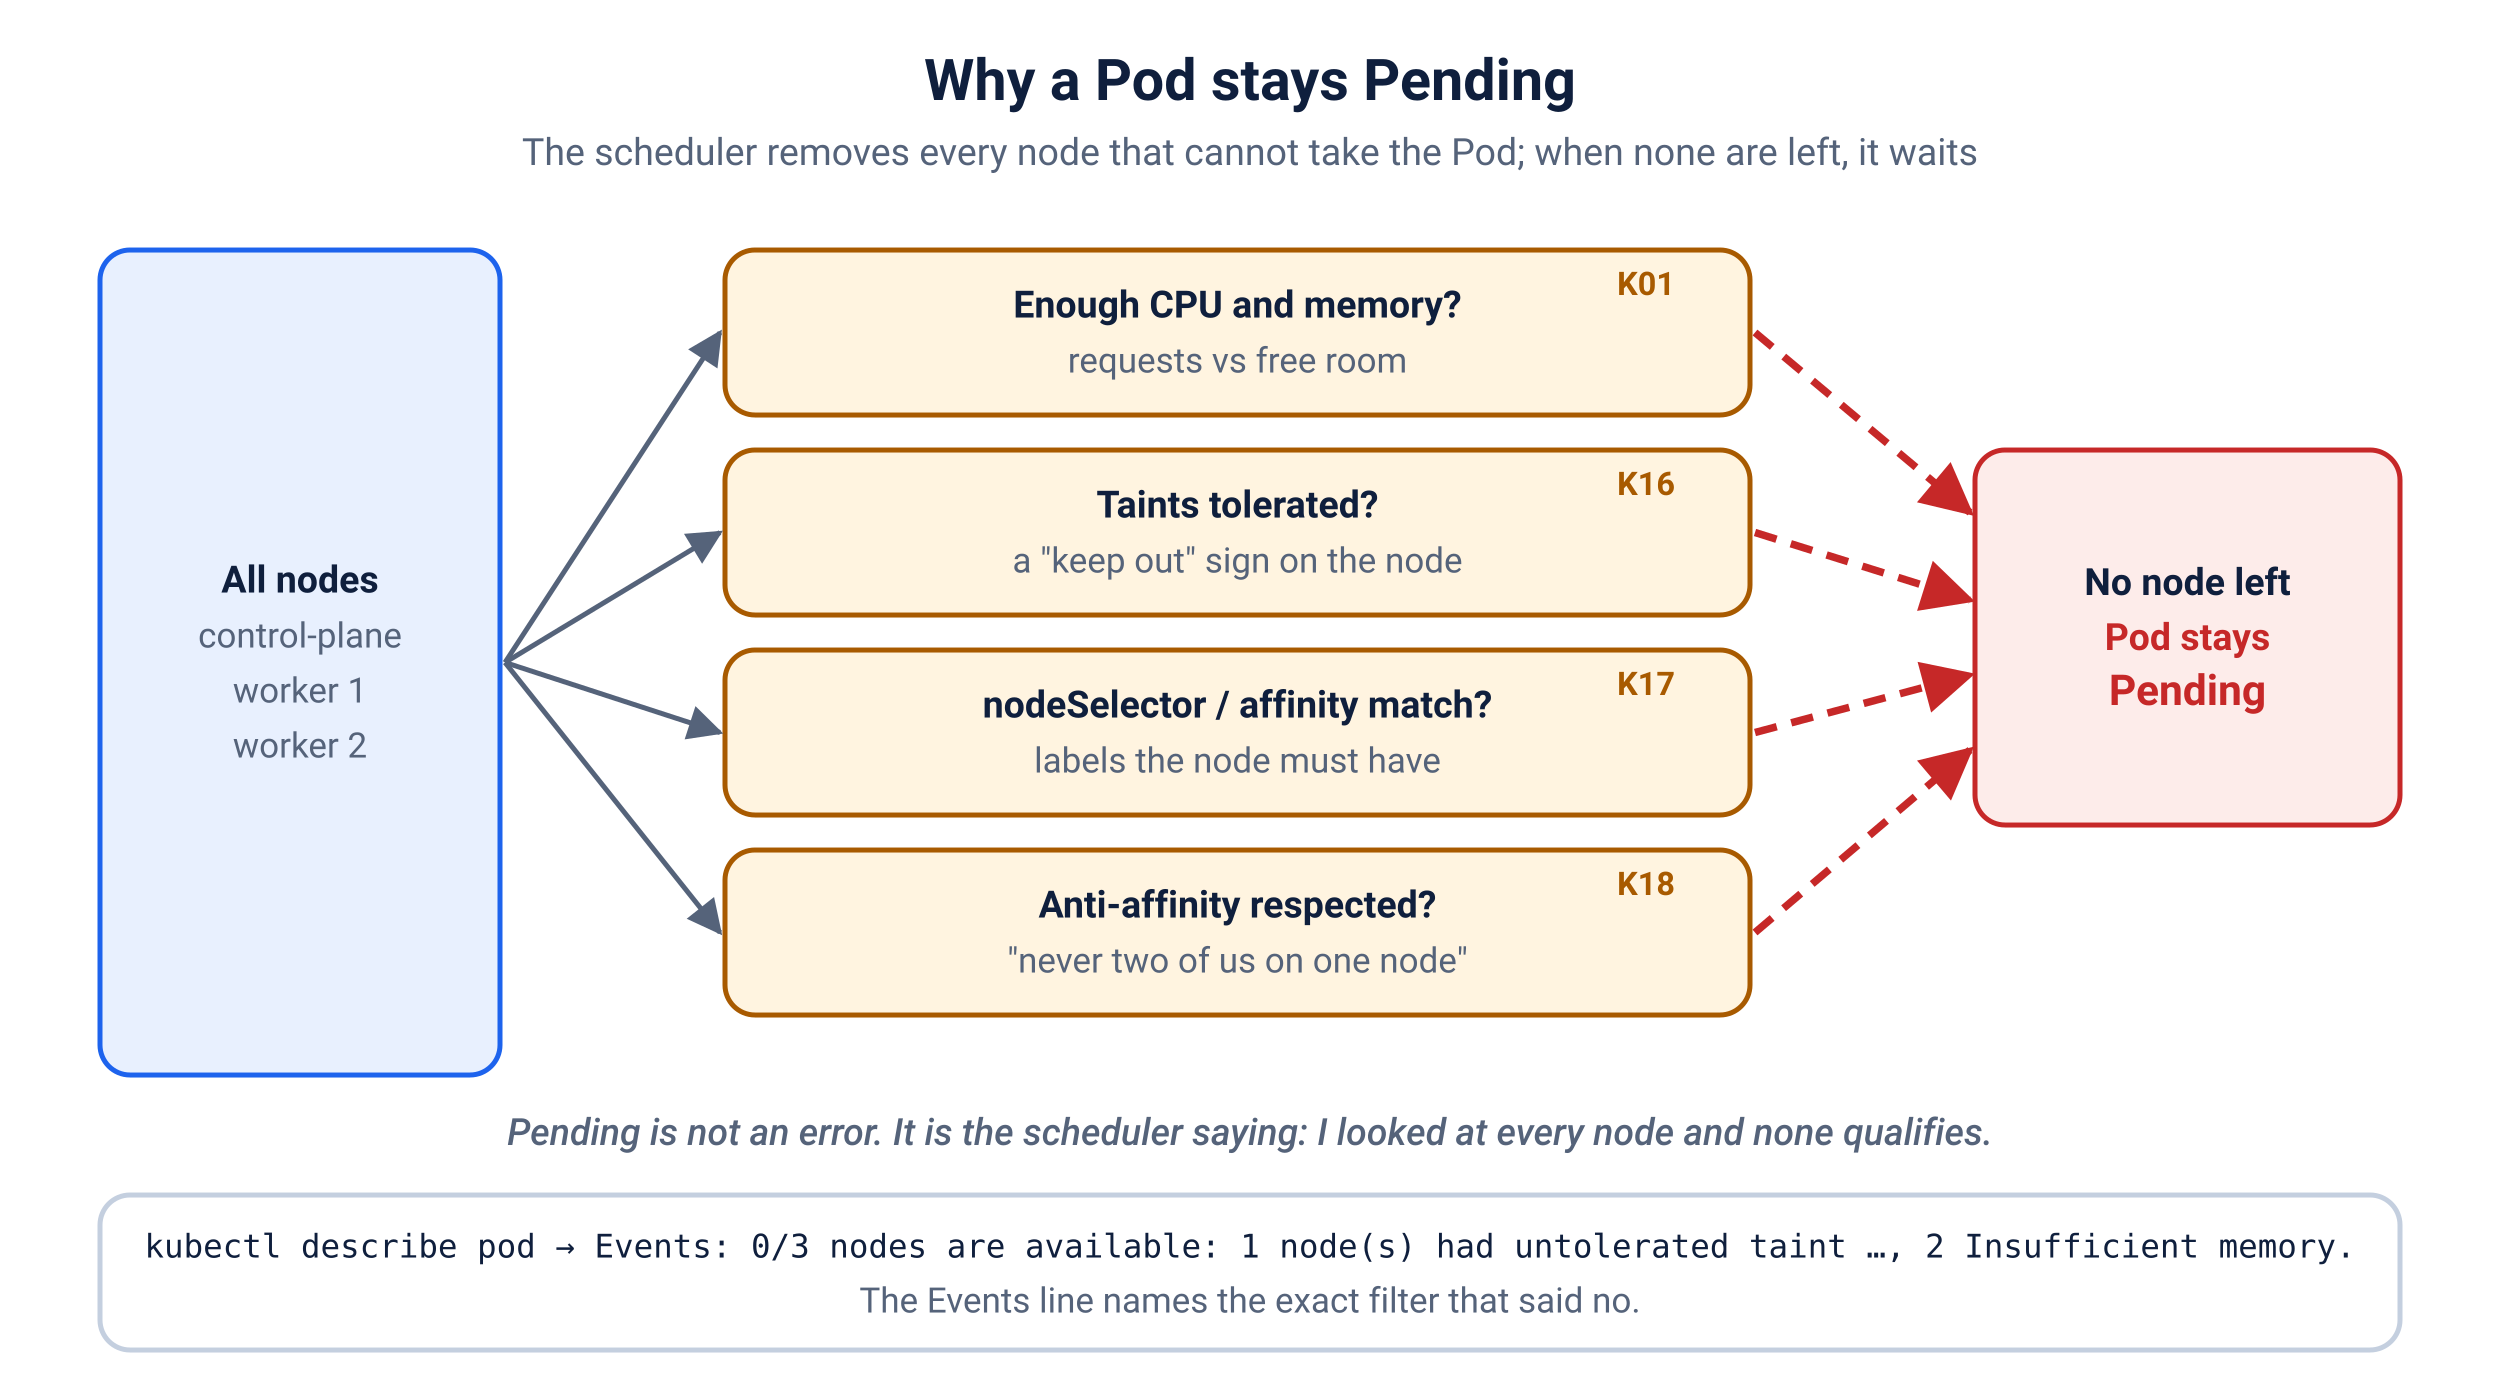
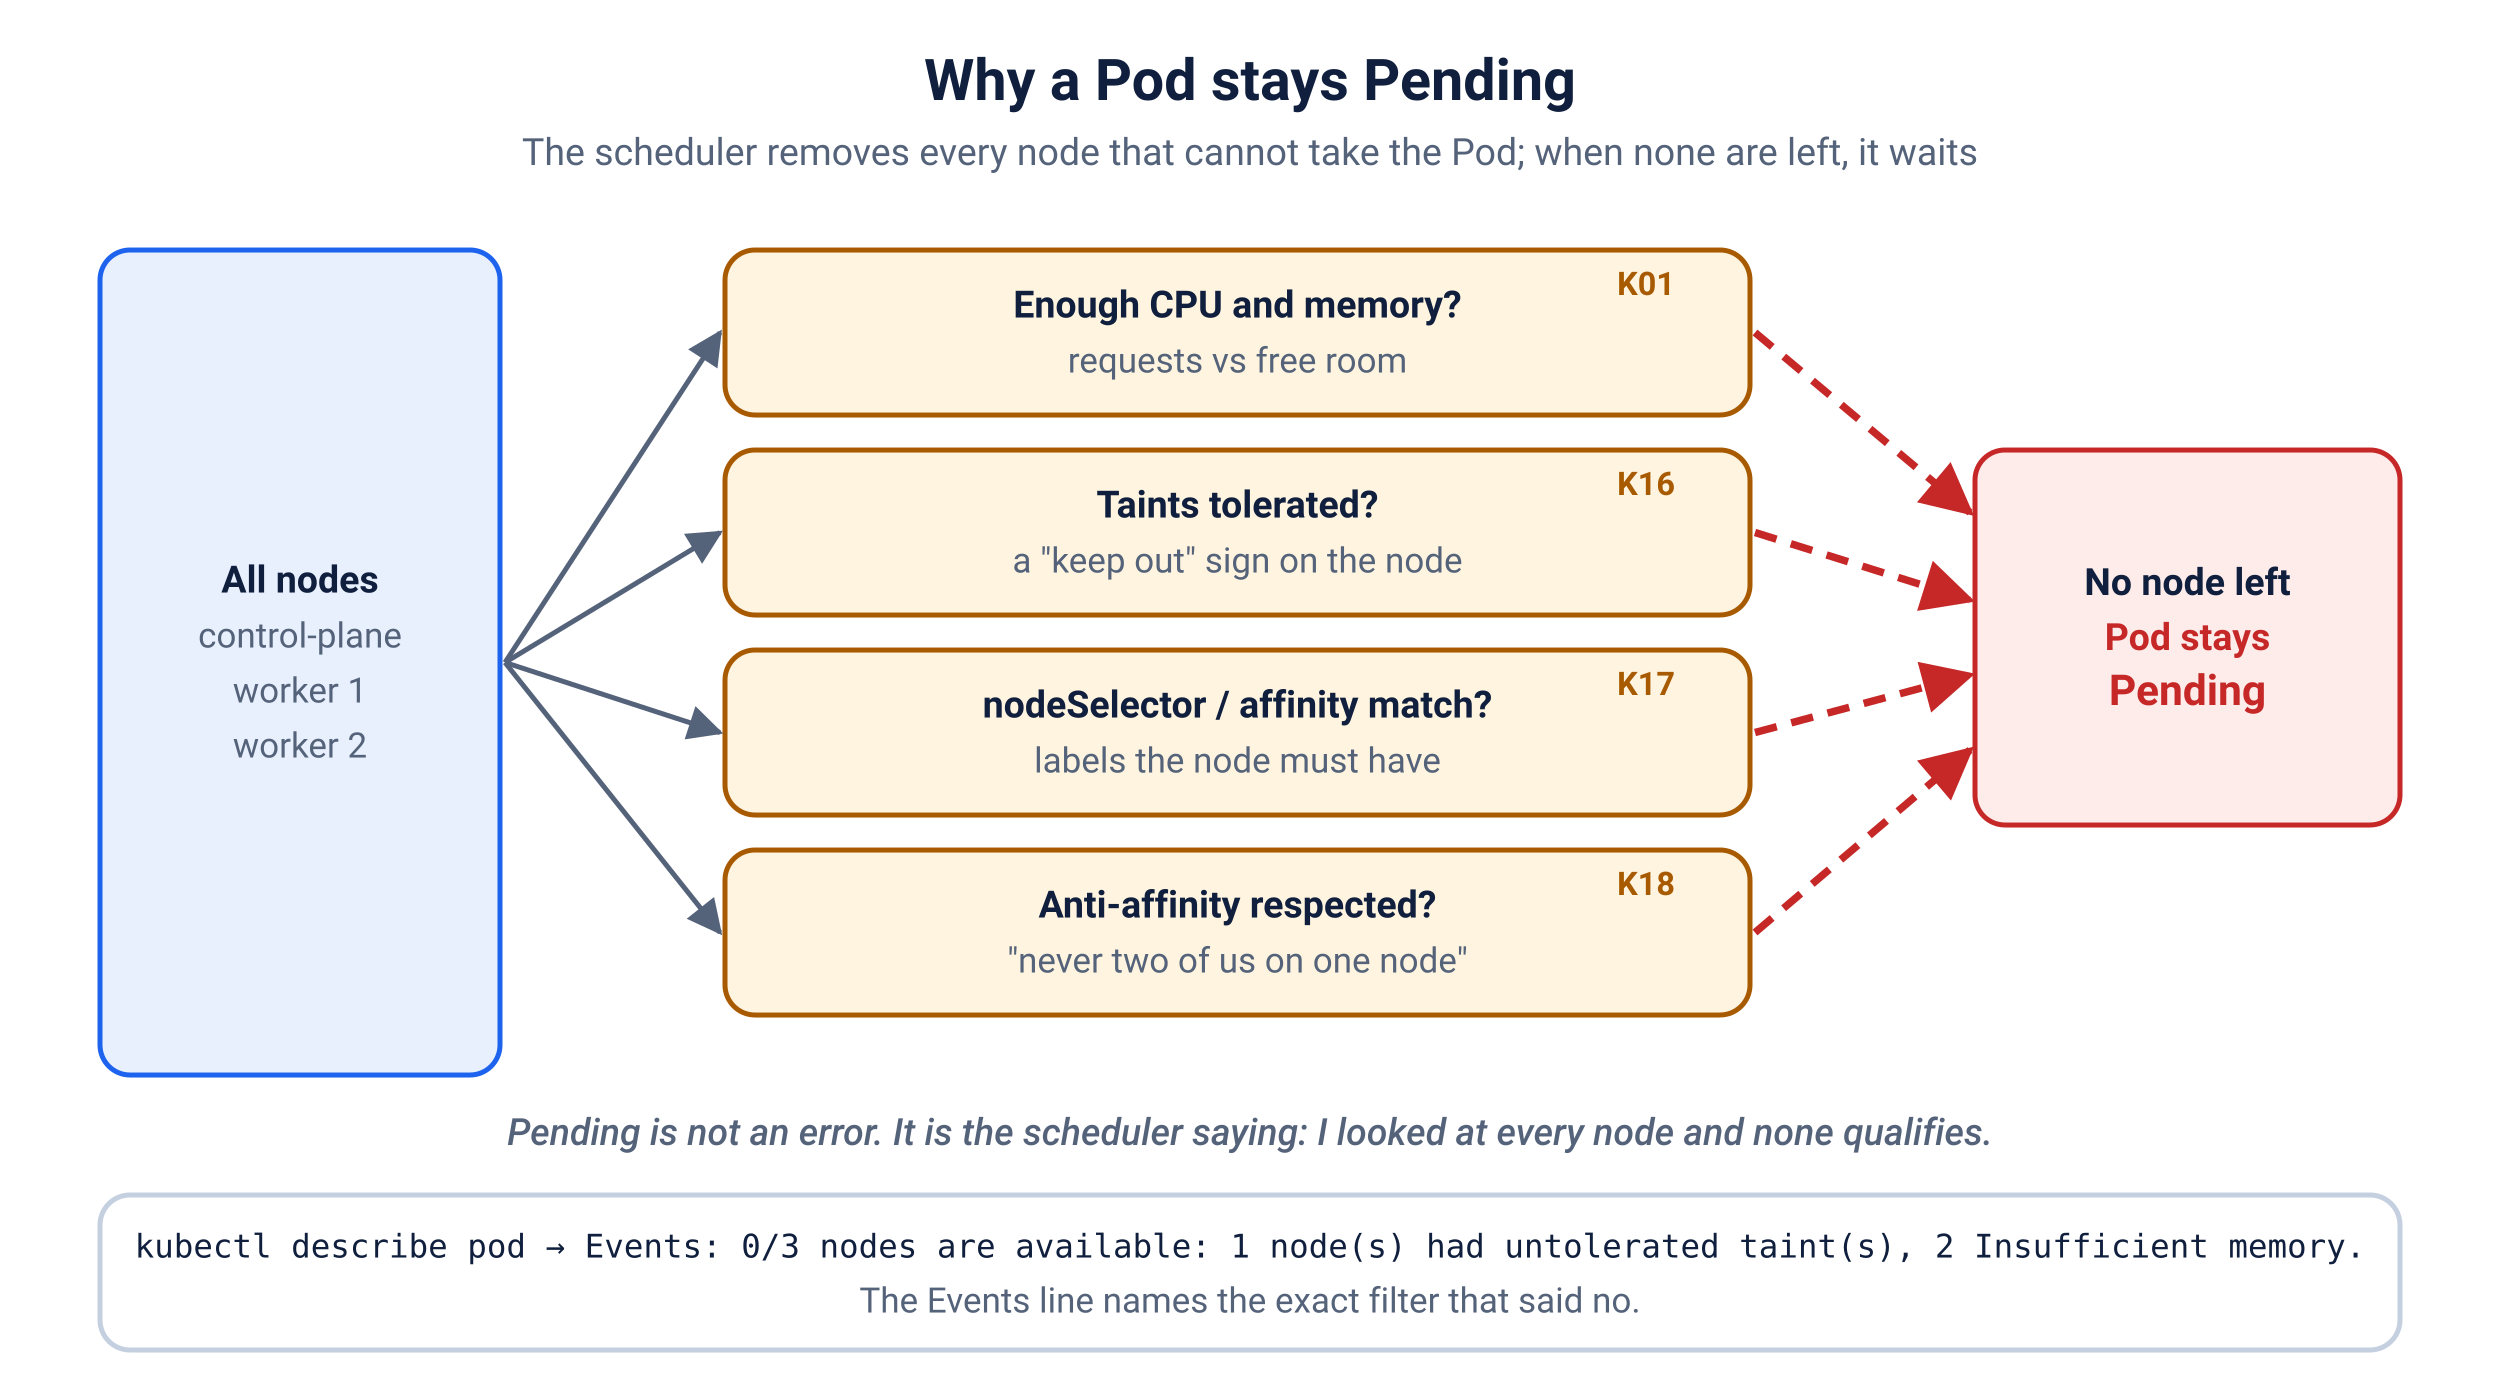
<svg xmlns="http://www.w3.org/2000/svg" viewBox="0 0 1000 560" width="1000" height="560" role="img" aria-labelledby="t d">
  <defs>
    <marker id="ah-blue" viewBox="0 0 10 10" refX="9" refY="5" markerWidth="7" markerHeight="7" orient="auto-start-reverse">
      <path d="M0,0 L10,5 L0,10 z" fill="#1d63ed" />
    </marker>
    <marker id="ah-muted" viewBox="0 0 10 10" refX="9" refY="5" markerWidth="7" markerHeight="7" orient="auto-start-reverse">
      <path d="M0,0 L10,5 L0,10 z" fill="#55637a" />
    </marker>
    <marker id="ah-red" viewBox="0 0 10 10" refX="9" refY="5" markerWidth="7" markerHeight="7" orient="auto-start-reverse">
      <path d="M0,0 L10,5 L0,10 z" fill="#c62828" />
    </marker>
    <marker id="ah-green" viewBox="0 0 10 10" refX="9" refY="5" markerWidth="7" markerHeight="7" orient="auto-start-reverse">
      <path d="M0,0 L10,5 L0,10 z" fill="#15803d" />
    </marker>
    <marker id="ah-amber" viewBox="0 0 10 10" refX="9" refY="5" markerWidth="7" markerHeight="7" orient="auto-start-reverse">
      <path d="M0,0 L10,5 L0,10 z" fill="#a85a00" />
    </marker>
    <marker id="ah-ink" viewBox="0 0 10 10" refX="9" refY="5" markerWidth="7" markerHeight="7" orient="auto-start-reverse">
      <path d="M0,0 L10,5 L0,10 z" fill="#0f1f3d" />
    </marker>
  </defs>
  <rect width="1000" height="560" fill="#ffffff" />
  <text x="500.0" y="40" font-family="-apple-system, BlinkMacSystemFont, 'Segoe UI', Roboto, Helvetica, Arial, sans-serif" font-size="23" font-weight="700" fill="#0f1f3d" text-anchor="middle">Why a Pod stays Pending</text>
  <text x="500.0" y="66" font-family="-apple-system, BlinkMacSystemFont, 'Segoe UI', Roboto, Helvetica, Arial, sans-serif" font-size="15" fill="#55637a" text-anchor="middle">The scheduler removes every node that cannot take the Pod; when none are left, it waits</text>
  <rect x="40" y="100" width="160" height="330" rx="12" fill="#e8f0fe" stroke="#1d63ed" stroke-width="2" />
  <text x="120.0" y="237" font-family="-apple-system, BlinkMacSystemFont, 'Segoe UI', Roboto, Helvetica, Arial, sans-serif" font-size="15" font-weight="700" fill="#0f1f3d" text-anchor="middle">All nodes</text>
  <text x="120.0" y="259" font-family="-apple-system, BlinkMacSystemFont, 'Segoe UI', Roboto, Helvetica, Arial, sans-serif" font-size="14" font-weight="400" fill="#55637a" text-anchor="middle">control-plane</text>
  <text x="120.0" y="281" font-family="-apple-system, BlinkMacSystemFont, 'Segoe UI', Roboto, Helvetica, Arial, sans-serif" font-size="14" font-weight="400" fill="#55637a" text-anchor="middle">worker 1</text>
  <text x="120.0" y="303" font-family="-apple-system, BlinkMacSystemFont, 'Segoe UI', Roboto, Helvetica, Arial, sans-serif" font-size="14" font-weight="400" fill="#55637a" text-anchor="middle">worker 2</text>
  <rect x="290" y="100" width="410" height="66" rx="12" fill="#fff4e0" stroke="#a85a00" stroke-width="2" />
  <text x="495.0" y="127" font-family="-apple-system, BlinkMacSystemFont, 'Segoe UI', Roboto, Helvetica, Arial, sans-serif" font-size="15" font-weight="700" fill="#0f1f3d" text-anchor="middle">Enough CPU and memory?</text>
  <text x="495.0" y="149" font-family="-apple-system, BlinkMacSystemFont, 'Segoe UI', Roboto, Helvetica, Arial, sans-serif" font-size="14" font-weight="400" fill="#55637a" text-anchor="middle">requests vs free room</text>
  <text x="670" y="118" font-family="-apple-system, BlinkMacSystemFont, 'Segoe UI', Roboto, Helvetica, Arial, sans-serif" font-size="13" font-weight="700" fill="#a85a00" text-anchor="end">K01</text>
  <line x1="202" y1="265" x2="288" y2="133" stroke="#55637a" stroke-width="2" marker-end="url(#ah-muted)" />
  <rect x="290" y="180" width="410" height="66" rx="12" fill="#fff4e0" stroke="#a85a00" stroke-width="2" />
  <text x="495.0" y="207" font-family="-apple-system, BlinkMacSystemFont, 'Segoe UI', Roboto, Helvetica, Arial, sans-serif" font-size="15" font-weight="700" fill="#0f1f3d" text-anchor="middle">Taints tolerated?</text>
  <text x="495.0" y="229" font-family="-apple-system, BlinkMacSystemFont, 'Segoe UI', Roboto, Helvetica, Arial, sans-serif" font-size="14" font-weight="400" fill="#55637a" text-anchor="middle">a "keep out" sign on the node</text>
  <text x="670" y="198" font-family="-apple-system, BlinkMacSystemFont, 'Segoe UI', Roboto, Helvetica, Arial, sans-serif" font-size="13" font-weight="700" fill="#a85a00" text-anchor="end">K16</text>
  <line x1="202" y1="265" x2="288" y2="213" stroke="#55637a" stroke-width="2" marker-end="url(#ah-muted)" />
  <rect x="290" y="260" width="410" height="66" rx="12" fill="#fff4e0" stroke="#a85a00" stroke-width="2" />
  <text x="495.0" y="287" font-family="-apple-system, BlinkMacSystemFont, 'Segoe UI', Roboto, Helvetica, Arial, sans-serif" font-size="15" font-weight="700" fill="#0f1f3d" text-anchor="middle">nodeSelector / affinity match?</text>
  <text x="495.0" y="309" font-family="-apple-system, BlinkMacSystemFont, 'Segoe UI', Roboto, Helvetica, Arial, sans-serif" font-size="14" font-weight="400" fill="#55637a" text-anchor="middle">labels the node must have</text>
  <text x="670" y="278" font-family="-apple-system, BlinkMacSystemFont, 'Segoe UI', Roboto, Helvetica, Arial, sans-serif" font-size="13" font-weight="700" fill="#a85a00" text-anchor="end">K17</text>
  <line x1="202" y1="265" x2="288" y2="293" stroke="#55637a" stroke-width="2" marker-end="url(#ah-muted)" />
  <rect x="290" y="340" width="410" height="66" rx="12" fill="#fff4e0" stroke="#a85a00" stroke-width="2" />
  <text x="495.0" y="367" font-family="-apple-system, BlinkMacSystemFont, 'Segoe UI', Roboto, Helvetica, Arial, sans-serif" font-size="15" font-weight="700" fill="#0f1f3d" text-anchor="middle">Anti-affinity respected?</text>
  <text x="495.0" y="389" font-family="-apple-system, BlinkMacSystemFont, 'Segoe UI', Roboto, Helvetica, Arial, sans-serif" font-size="14" font-weight="400" fill="#55637a" text-anchor="middle">"never two of us on one node"</text>
  <text x="670" y="358" font-family="-apple-system, BlinkMacSystemFont, 'Segoe UI', Roboto, Helvetica, Arial, sans-serif" font-size="13" font-weight="700" fill="#a85a00" text-anchor="end">K18</text>
  <line x1="202" y1="265" x2="288" y2="373" stroke="#55637a" stroke-width="2" marker-end="url(#ah-muted)" />
  <rect x="790" y="180" width="170" height="150" rx="12" fill="#fdecea" stroke="#c62828" stroke-width="2" />
  <text x="875.0" y="238" font-family="-apple-system, BlinkMacSystemFont, 'Segoe UI', Roboto, Helvetica, Arial, sans-serif" font-size="15" font-weight="700" fill="#0f1f3d" text-anchor="middle">No node left</text>
  <text x="875.0" y="260" font-family="-apple-system, BlinkMacSystemFont, 'Segoe UI', Roboto, Helvetica, Arial, sans-serif" font-size="15" font-weight="700" fill="#c62828" text-anchor="middle">Pod stays</text>
  <text x="875.0" y="282" font-family="-apple-system, BlinkMacSystemFont, 'Segoe UI', Roboto, Helvetica, Arial, sans-serif" font-size="17" font-weight="700" fill="#c62828" text-anchor="middle">Pending</text>
  <line x1="702" y1="133" x2="788" y2="205" stroke="#c62828" stroke-width="3" stroke-dasharray="9 6" marker-end="url(#ah-red)" />
  <line x1="702" y1="213" x2="788" y2="240" stroke="#c62828" stroke-width="3" stroke-dasharray="9 6" marker-end="url(#ah-red)" />
  <line x1="702" y1="293" x2="788" y2="270" stroke="#c62828" stroke-width="3" stroke-dasharray="9 6" marker-end="url(#ah-red)" />
  <line x1="702" y1="373" x2="788" y2="300" stroke="#c62828" stroke-width="3" stroke-dasharray="9 6" marker-end="url(#ah-red)" />
  <text x="500" y="458" font-family="-apple-system, BlinkMacSystemFont, 'Segoe UI', Roboto, Helvetica, Arial, sans-serif" font-size="15" font-weight="500" fill="#55637a" text-anchor="middle" font-style="italic">Pending is not an error. It is the scheduler saying: I looked at every node and none qualifies.</text>
  <rect x="40" y="478" width="920" height="62" rx="12" fill="#ffffff" stroke="#c4cfdf" stroke-width="2" />
-   <text x="500.0" y="503" font-family="ui-monospace, SFMono-Regular, Menlo, Consolas, monospace" font-size="13" font-weight="500" fill="#0f1f3d" text-anchor="middle">kubectl describe pod → Events: 0/3 nodes are available: 1 node(s) had untolerated taint …, 2 Insufficient memory.</text>
+   <text x="500.0" y="503" font-family="ui-monospace, SFMono-Regular, Menlo, Consolas, monospace" font-size="13" font-weight="500" fill="#0f1f3d" text-anchor="middle">kubectl describe pod → Events: 0/3 nodes are available: 1 node(s) had untolerated taint(s), 2 Insufficient memory.</text>
  <text x="500.0" y="525" font-family="-apple-system, BlinkMacSystemFont, 'Segoe UI', Roboto, Helvetica, Arial, sans-serif" font-size="14" font-weight="400" fill="#55637a" text-anchor="middle">The Events line names the exact filter that said no.</text>
</svg>
